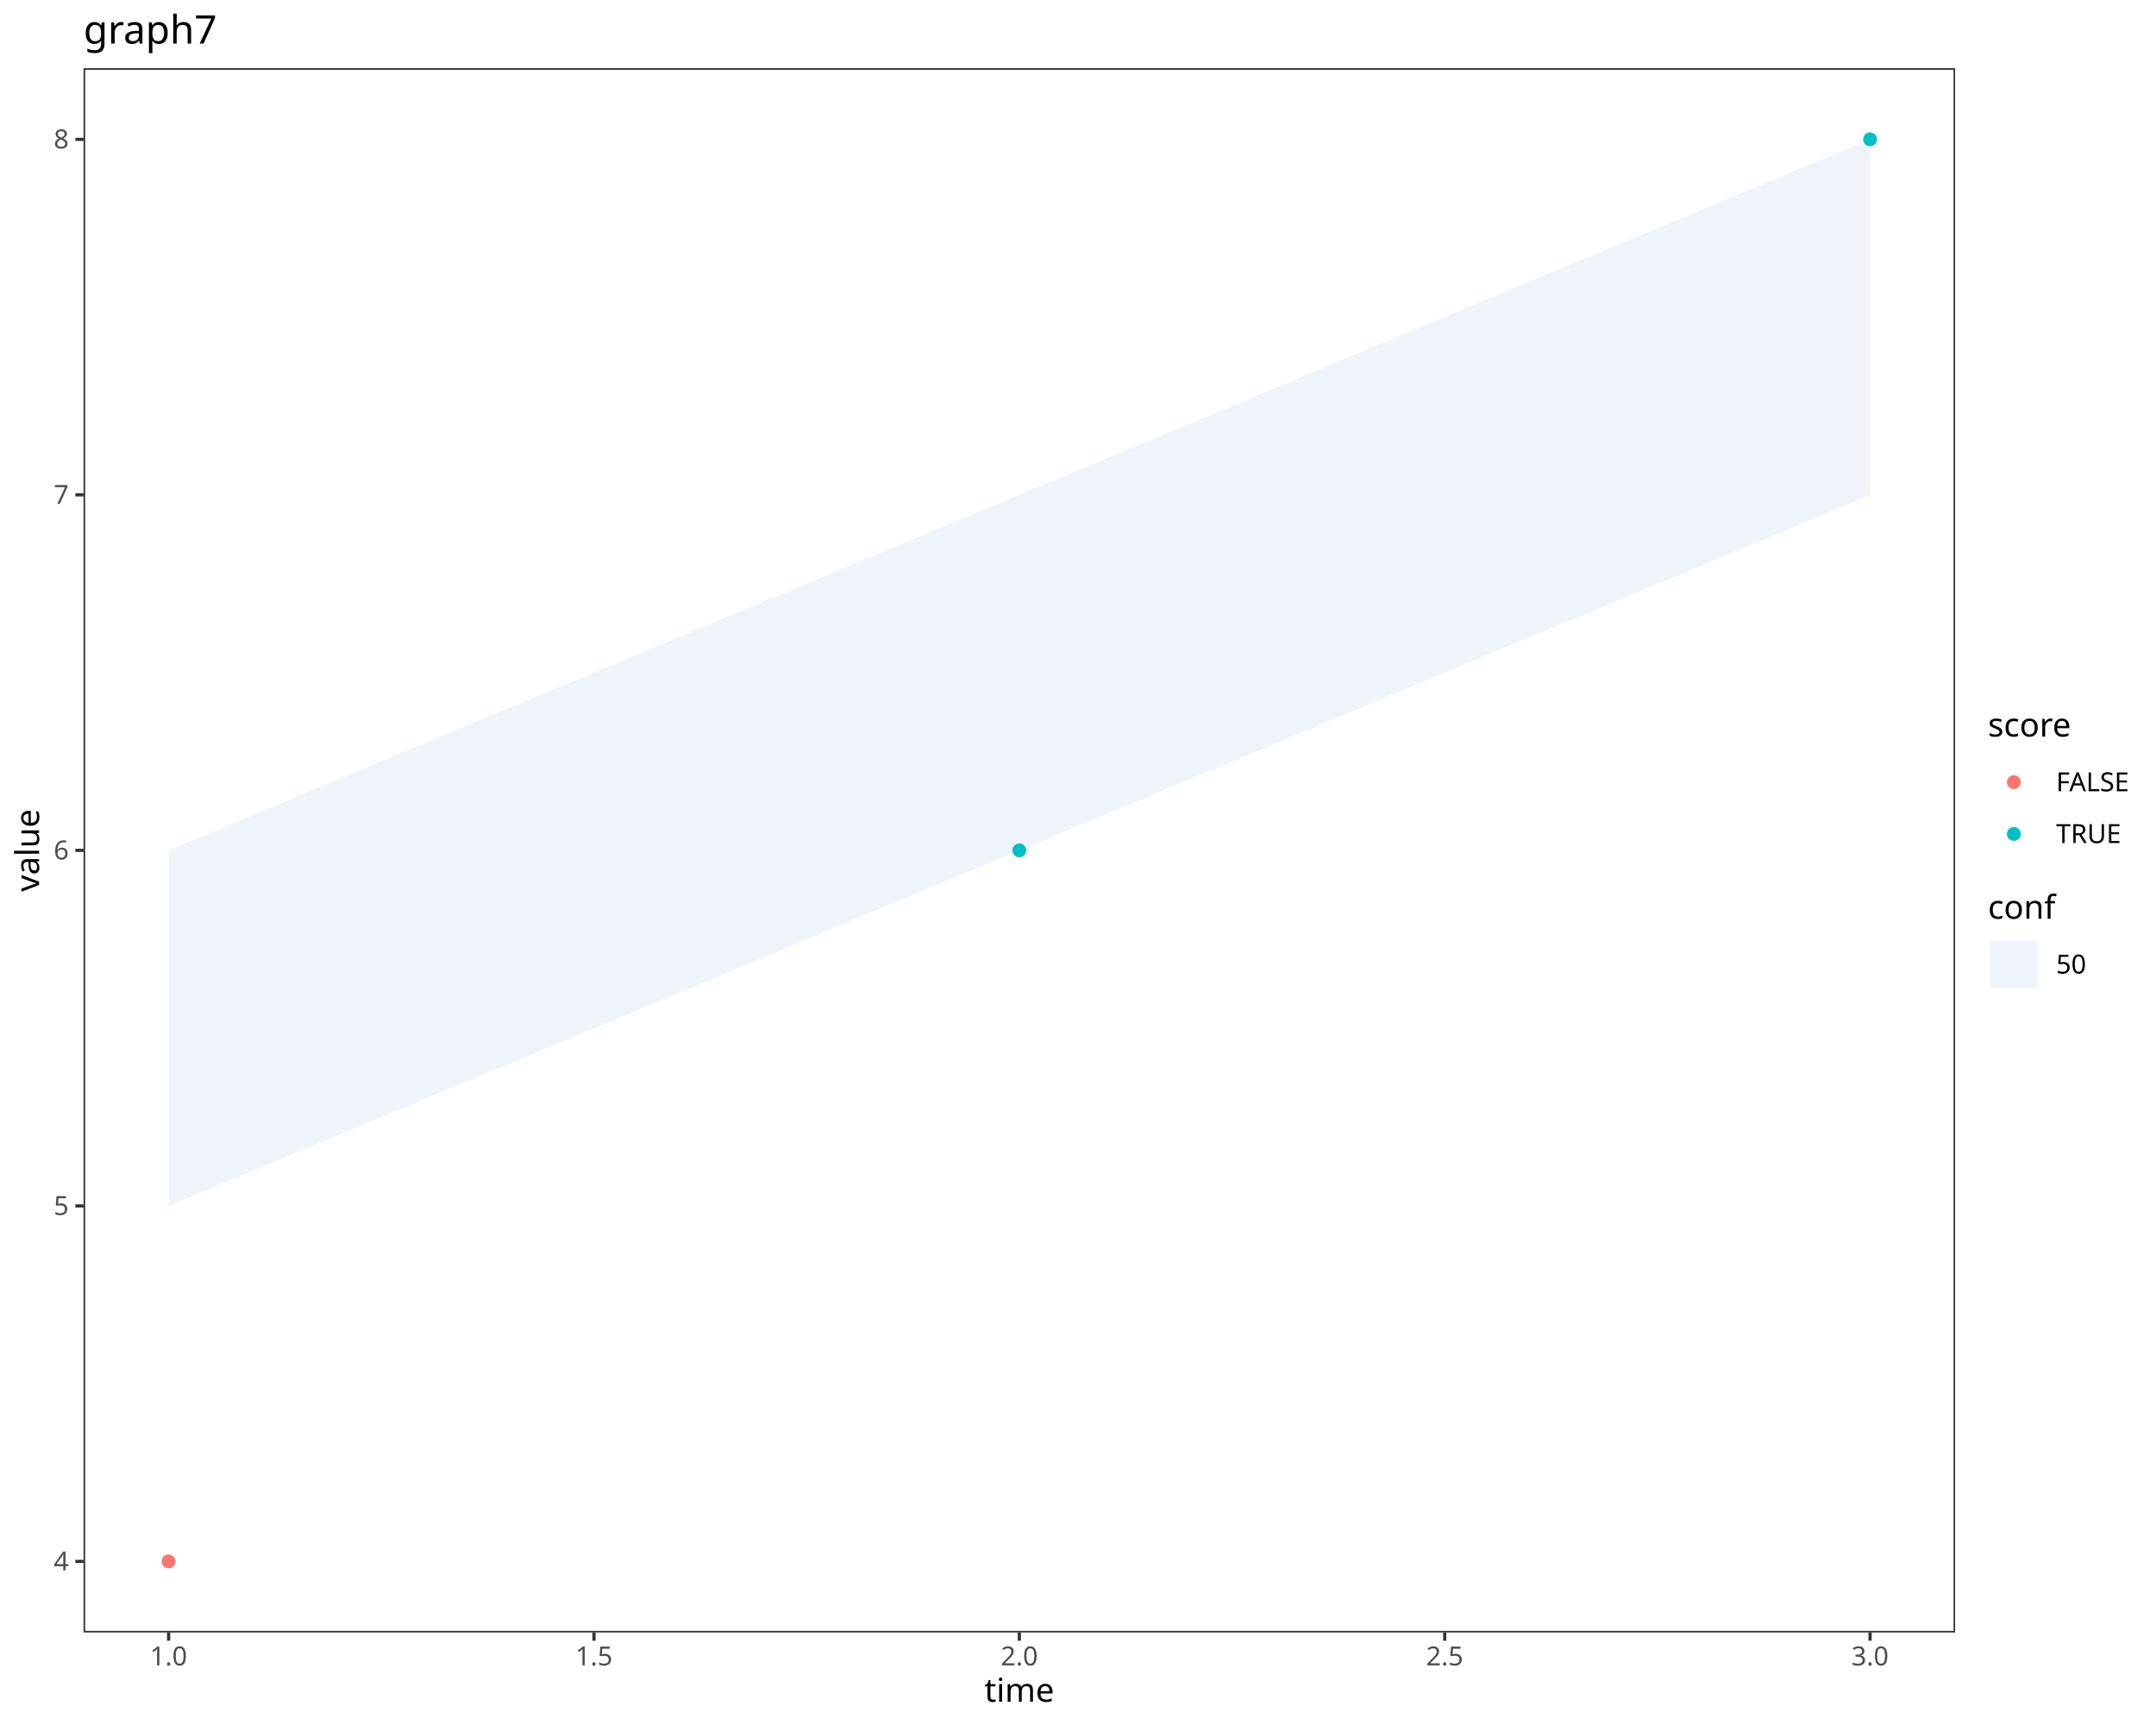
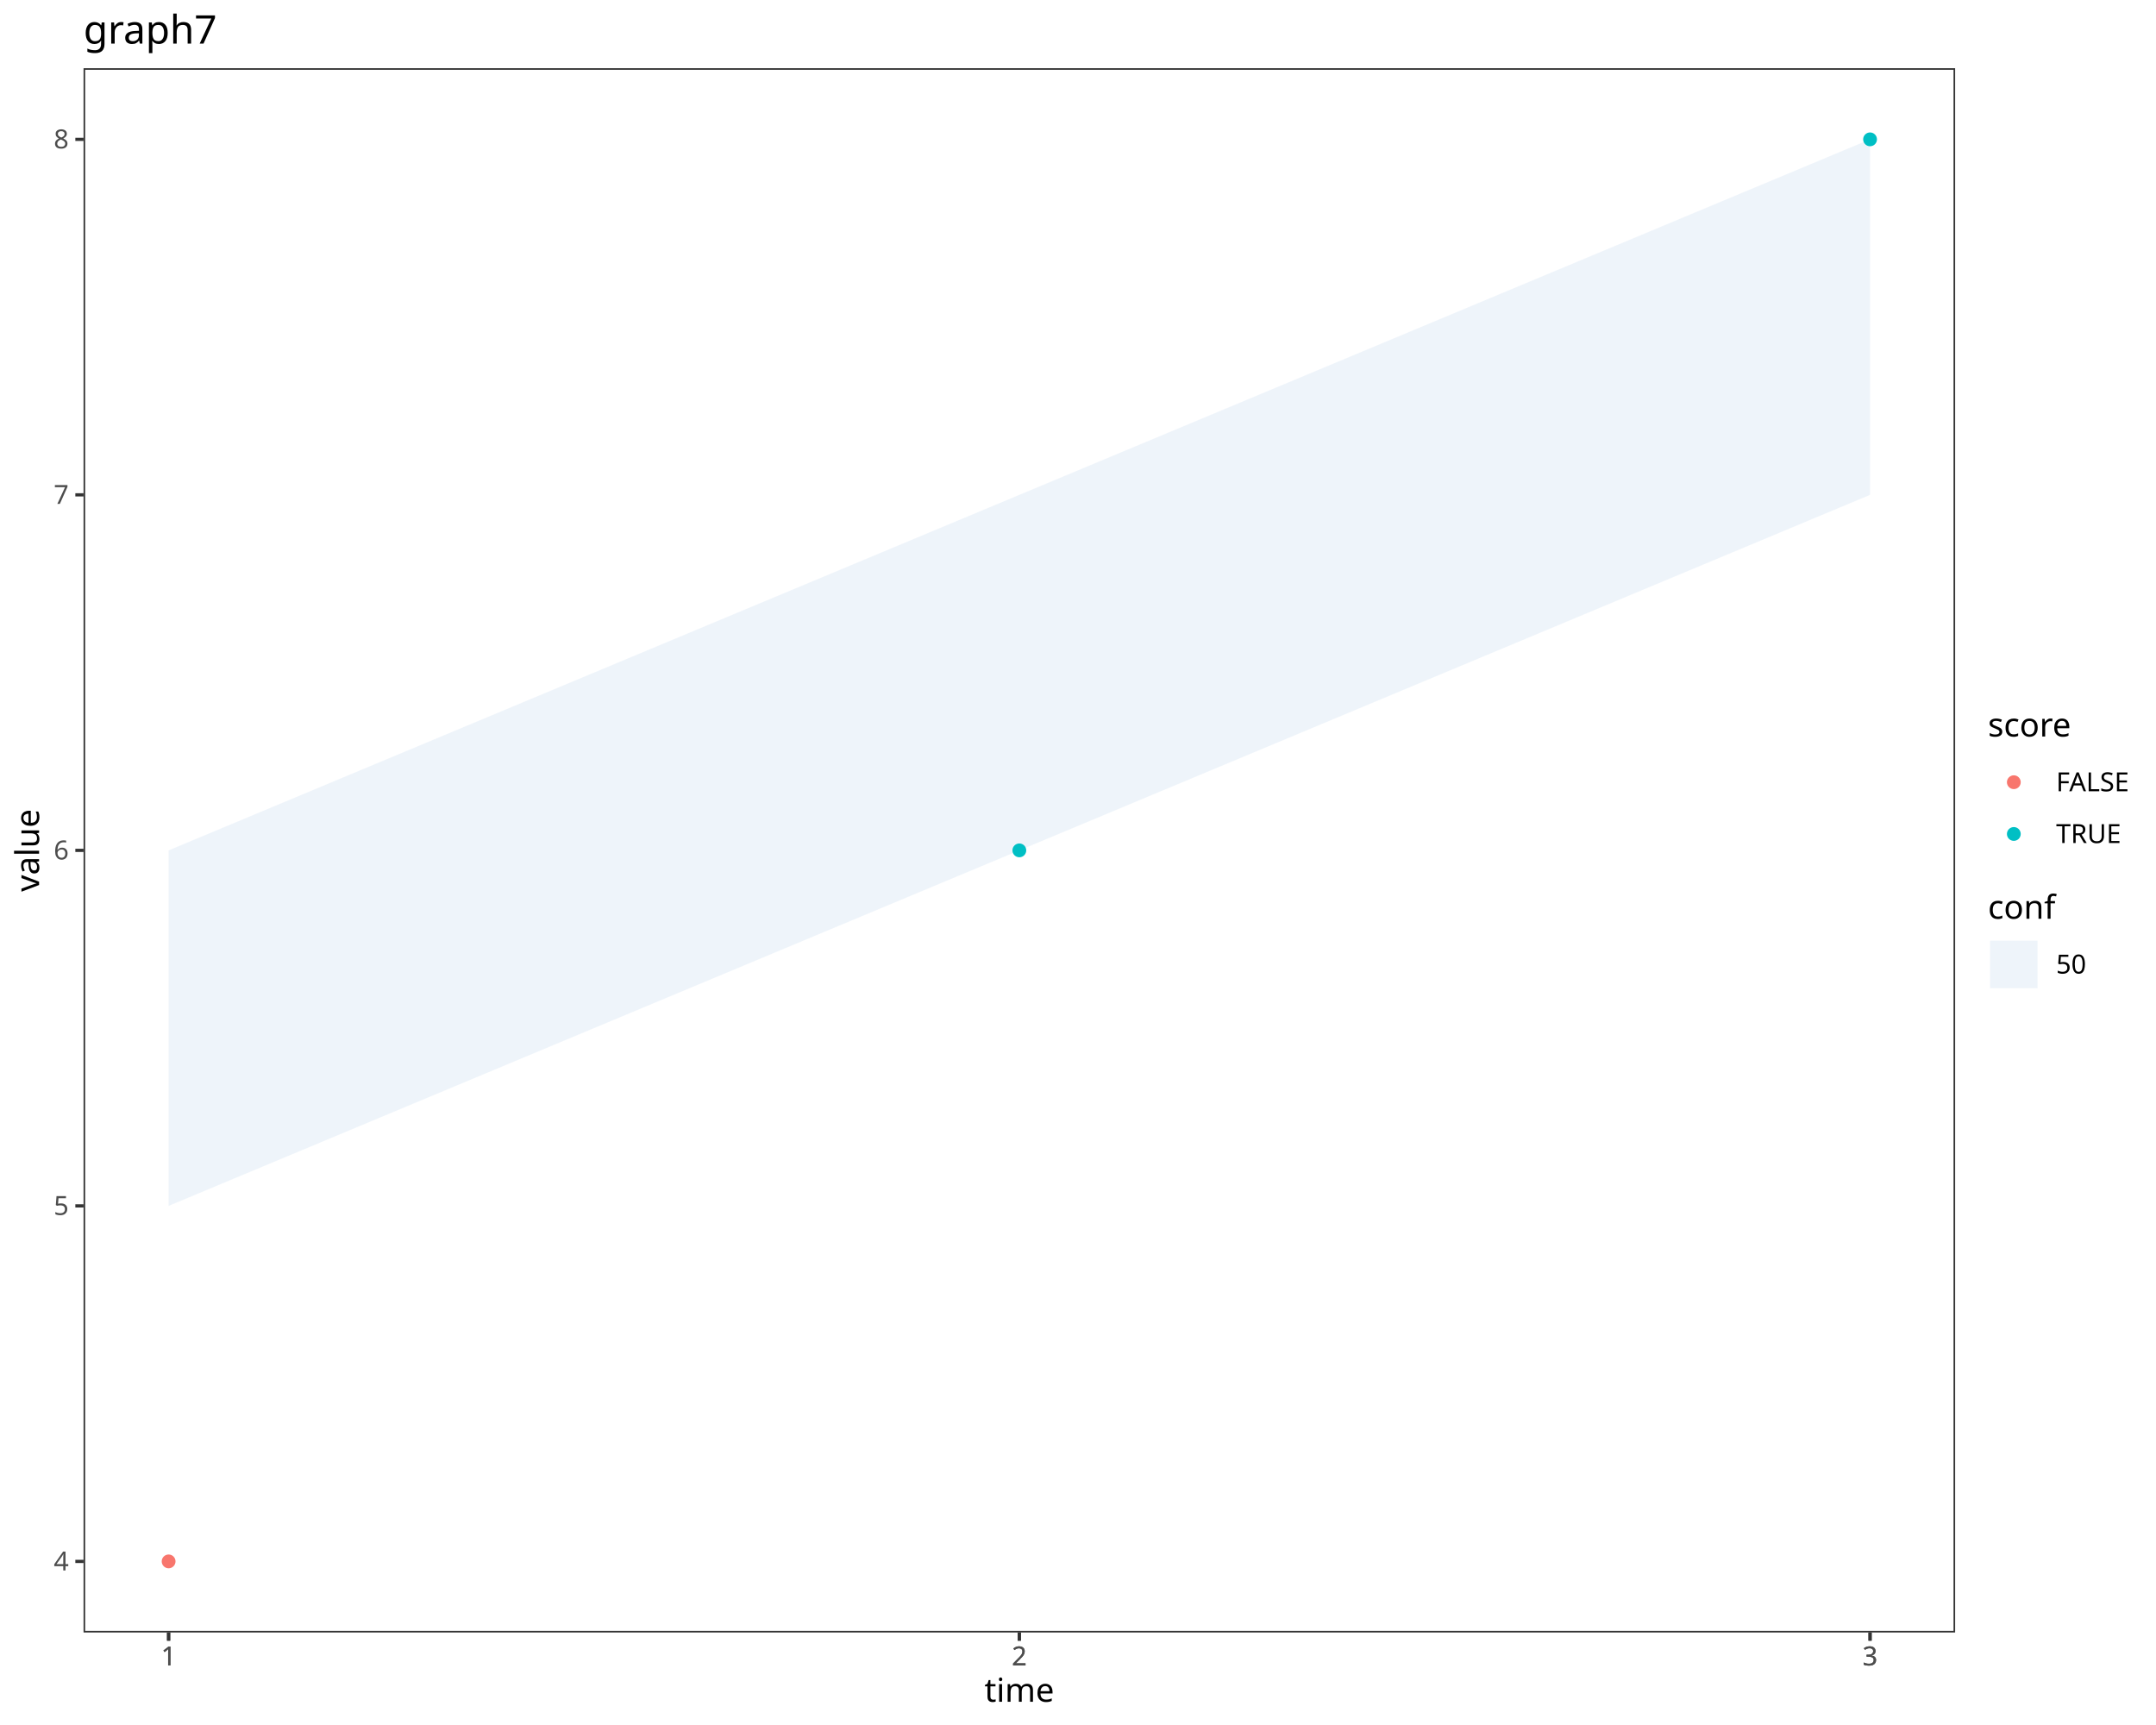
<svg xmlns="http://www.w3.org/2000/svg" class="svglite" data-engine-version="2.0" width="720.00pt" height="576.00pt" viewBox="0 0 720.00 576.00">
  <defs>
    <style type="text/css">
    .svglite line, .svglite polyline, .svglite polygon, .svglite path, .svglite rect, .svglite circle {
      fill: none;
      stroke: #000000;
      stroke-linecap: round;
      stroke-linejoin: round;
      stroke-miterlimit: 10.00;
    }
  </style>
  </defs>
  <rect width="100%" height="100%" style="stroke: none; fill: #FFFFFF;" />
  <defs>
    <clipPath id="cpMC4wMHw3MjAuMDB8MC4wMHw1NzYuMDA=">
      <rect x="0.00" y="0.00" width="720.00" height="576.00" />
    </clipPath>
  </defs>
  <g clip-path="url(#cpMC4wMHw3MjAuMDB8MC4wMHw1NzYuMDA=)">
    <rect x="-0" y="0.00" width="720.00" height="576.00" style="stroke-width: 1.07; stroke: #FFFFFF; fill: #FFFFFF;" />
  </g>
  <defs>
    <clipPath id="cpMjcuOTB8NjUyLjkyfDIyLjc4fDU0NS4xMQ==">
      <rect x="27.90" y="22.78" width="625.02" height="522.33" />
    </clipPath>
  </defs>
  <g clip-path="url(#cpMjcuOTB8NjUyLjkyfDIyLjc4fDU0NS4xMQ==)">
    <rect x="27.90" y="22.78" width="625.02" height="522.33" style="stroke-width: 1.07; stroke: none; fill: #FFFFFF;" />
    <polygon points="56.31,283.95 340.41,165.24 624.51,46.53 624.51,165.24 340.41,283.95 56.31,402.66 " style="stroke-width: 0.00; stroke: none; stroke-linecap: butt; fill: #DEEBF7; fill-opacity: 0.50;" />
    <polyline points="56.31,283.95 340.41,165.24 624.51,46.53 " style="stroke-width: 1.07; stroke: none; stroke-linecap: butt;" />
    <polyline points="624.51,165.24 340.41,283.95 56.31,402.66 " style="stroke-width: 1.07; stroke: none; stroke-linecap: butt;" />
    <circle cx="56.31" cy="521.37" r="1.95" style="stroke-width: 0.71; stroke: #F8766D; fill: #F8766D;" />
    <circle cx="340.41" cy="283.95" r="1.95" style="stroke-width: 0.71; stroke: #00BFC4; fill: #00BFC4;" />
    <circle cx="624.51" cy="46.53" r="1.95" style="stroke-width: 0.71; stroke: #00BFC4; fill: #00BFC4;" />
    <rect x="27.90" y="22.78" width="625.02" height="522.33" style="stroke-width: 1.07; stroke: #333333;" />
  </g>
  <g clip-path="url(#cpMC4wMHw3MjAuMDB8MC4wMHw1NzYuMDA=)">
    <text x="22.97" y="524.40" text-anchor="end" style="font-size: 8.80px; fill: #4D4D4D; font-family: sans;" textLength="4.89px" lengthAdjust="spacingAndGlyphs">4</text>
    <text x="22.97" y="405.69" text-anchor="end" style="font-size: 8.80px; fill: #4D4D4D; font-family: sans;" textLength="4.89px" lengthAdjust="spacingAndGlyphs">5</text>
    <text x="22.97" y="286.98" text-anchor="end" style="font-size: 8.80px; fill: #4D4D4D; font-family: sans;" textLength="4.89px" lengthAdjust="spacingAndGlyphs">6</text>
    <text x="22.97" y="168.26" text-anchor="end" style="font-size: 8.80px; fill: #4D4D4D; font-family: sans;" textLength="4.89px" lengthAdjust="spacingAndGlyphs">7</text>
    <text x="22.97" y="49.55" text-anchor="end" style="font-size: 8.80px; fill: #4D4D4D; font-family: sans;" textLength="4.89px" lengthAdjust="spacingAndGlyphs">8</text>
    <polyline points="25.16,521.37 27.90,521.37 " style="stroke-width: 1.07; stroke: #333333; stroke-linecap: butt;" />
    <polyline points="25.16,402.66 27.90,402.66 " style="stroke-width: 1.07; stroke: #333333; stroke-linecap: butt;" />
    <polyline points="25.16,283.95 27.90,283.95 " style="stroke-width: 1.07; stroke: #333333; stroke-linecap: butt;" />
    <polyline points="25.16,165.24 27.90,165.24 " style="stroke-width: 1.07; stroke: #333333; stroke-linecap: butt;" />
    <polyline points="25.16,46.53 27.90,46.53 " style="stroke-width: 1.07; stroke: #333333; stroke-linecap: butt;" />
    <polyline points="56.31,547.85 56.31,545.11 " style="stroke-width: 1.07; stroke: #333333; stroke-linecap: butt;" />
-     <polyline points="198.36,547.85 198.36,545.11 " style="stroke-width: 1.07; stroke: #333333; stroke-linecap: butt;" />
+     <polyline points="56.31,547.85 56.31,545.11 " style="stroke-width: 1.07; stroke: #333333; stroke-linecap: butt;" />
    <polyline points="340.41,547.85 340.41,545.11 " style="stroke-width: 1.07; stroke: #333333; stroke-linecap: butt;" />
-     <polyline points="482.46,547.85 482.46,545.11 " style="stroke-width: 1.07; stroke: #333333; stroke-linecap: butt;" />
+     <polyline points="340.41,547.85 340.41,545.11 " style="stroke-width: 1.07; stroke: #333333; stroke-linecap: butt;" />
    <polyline points="624.51,547.85 624.51,545.11 " style="stroke-width: 1.07; stroke: #333333; stroke-linecap: butt;" />
-     <text x="56.31" y="556.10" text-anchor="middle" style="font-size: 8.80px; fill: #4D4D4D; font-family: sans;" textLength="12.23px" lengthAdjust="spacingAndGlyphs">1.0</text>
-     <text x="198.36" y="556.10" text-anchor="middle" style="font-size: 8.80px; fill: #4D4D4D; font-family: sans;" textLength="12.23px" lengthAdjust="spacingAndGlyphs">1.5</text>
-     <text x="340.41" y="556.10" text-anchor="middle" style="font-size: 8.80px; fill: #4D4D4D; font-family: sans;" textLength="12.23px" lengthAdjust="spacingAndGlyphs">2.0</text>
-     <text x="482.46" y="556.10" text-anchor="middle" style="font-size: 8.80px; fill: #4D4D4D; font-family: sans;" textLength="12.23px" lengthAdjust="spacingAndGlyphs">2.5</text>
-     <text x="624.51" y="556.10" text-anchor="middle" style="font-size: 8.80px; fill: #4D4D4D; font-family: sans;" textLength="12.23px" lengthAdjust="spacingAndGlyphs">3.0</text>
+     <polyline points="624.51,547.85 624.51,545.11 " style="stroke-width: 1.07; stroke: #333333; stroke-linecap: butt;" />
+     <text x="56.31" y="556.10" text-anchor="middle" style="font-size: 8.80px; fill: #4D4D4D; font-family: sans;" textLength="4.89px" lengthAdjust="spacingAndGlyphs">1</text>
+     <text x="56.31" y="556.10" text-anchor="middle" style="font-size: 8.80px; fill: #4D4D4D; font-family: sans;" textLength="4.89px" lengthAdjust="spacingAndGlyphs">1</text>
+     <text x="340.41" y="556.10" text-anchor="middle" style="font-size: 8.80px; fill: #4D4D4D; font-family: sans;" textLength="4.89px" lengthAdjust="spacingAndGlyphs">2</text>
+     <text x="340.41" y="556.10" text-anchor="middle" style="font-size: 8.80px; fill: #4D4D4D; font-family: sans;" textLength="4.89px" lengthAdjust="spacingAndGlyphs">2</text>
+     <text x="624.51" y="556.10" text-anchor="middle" style="font-size: 8.80px; fill: #4D4D4D; font-family: sans;" textLength="4.89px" lengthAdjust="spacingAndGlyphs">3</text>
+     <text x="624.51" y="556.10" text-anchor="middle" style="font-size: 8.80px; fill: #4D4D4D; font-family: sans;" textLength="4.89px" lengthAdjust="spacingAndGlyphs">3</text>
    <text x="340.41" y="568.24" text-anchor="middle" style="font-size: 11.00px; font-family: sans;" textLength="20.78px" lengthAdjust="spacingAndGlyphs">time</text>
    <text transform="translate(13.05,283.95) rotate(-90)" text-anchor="middle" style="font-size: 11.00px; font-family: sans;" textLength="26.30px" lengthAdjust="spacingAndGlyphs">value</text>
    <rect x="663.88" y="237.22" width="50.64" height="49.89" style="stroke-width: 1.07; stroke: none; fill: #FFFFFF;" />
    <text x="663.88" y="245.93" style="font-size: 11.00px; font-family: sans;" textLength="26.91px" lengthAdjust="spacingAndGlyphs">score</text>
    <rect x="663.88" y="252.55" width="17.28" height="17.28" style="stroke-width: 1.07; stroke: none; fill: #FFFFFF;" />
    <circle cx="672.52" cy="261.19" r="1.95" style="stroke-width: 0.71; stroke: #F8766D; fill: #F8766D;" />
    <rect x="663.88" y="269.83" width="17.28" height="17.28" style="stroke-width: 1.07; stroke: none; fill: #FFFFFF;" />
    <circle cx="672.52" cy="278.47" r="1.95" style="stroke-width: 0.71; stroke: #00BFC4; fill: #00BFC4;" />
    <text x="686.64" y="264.22" style="font-size: 8.80px; font-family: sans;" textLength="27.88px" lengthAdjust="spacingAndGlyphs">FALSE</text>
    <text x="686.64" y="281.50" style="font-size: 8.80px; font-family: sans;" textLength="23.96px" lengthAdjust="spacingAndGlyphs">TRUE</text>
    <rect x="663.88" y="298.07" width="32.55" height="32.61" style="stroke-width: 1.07; stroke: none; fill: #FFFFFF;" />
    <text x="663.88" y="306.78" style="font-size: 11.00px; font-family: sans;" textLength="20.80px" lengthAdjust="spacingAndGlyphs">conf</text>
    <rect x="663.88" y="313.40" width="17.28" height="17.28" style="stroke-width: 1.07; stroke: none; fill: #FFFFFF;" />
    <rect x="664.59" y="314.11" width="15.86" height="15.86" style="stroke-width: 1.07; stroke: none; stroke-linecap: butt; stroke-linejoin: miter; fill: #DEEBF7; fill-opacity: 0.50;" />
    <text x="686.64" y="325.07" style="font-size: 8.80px; font-family: sans;" textLength="9.79px" lengthAdjust="spacingAndGlyphs">50</text>
    <text x="27.90" y="14.56" style="font-size: 13.20px; font-family: sans;" textLength="41.10px" lengthAdjust="spacingAndGlyphs">graph7</text>
  </g>
</svg>
